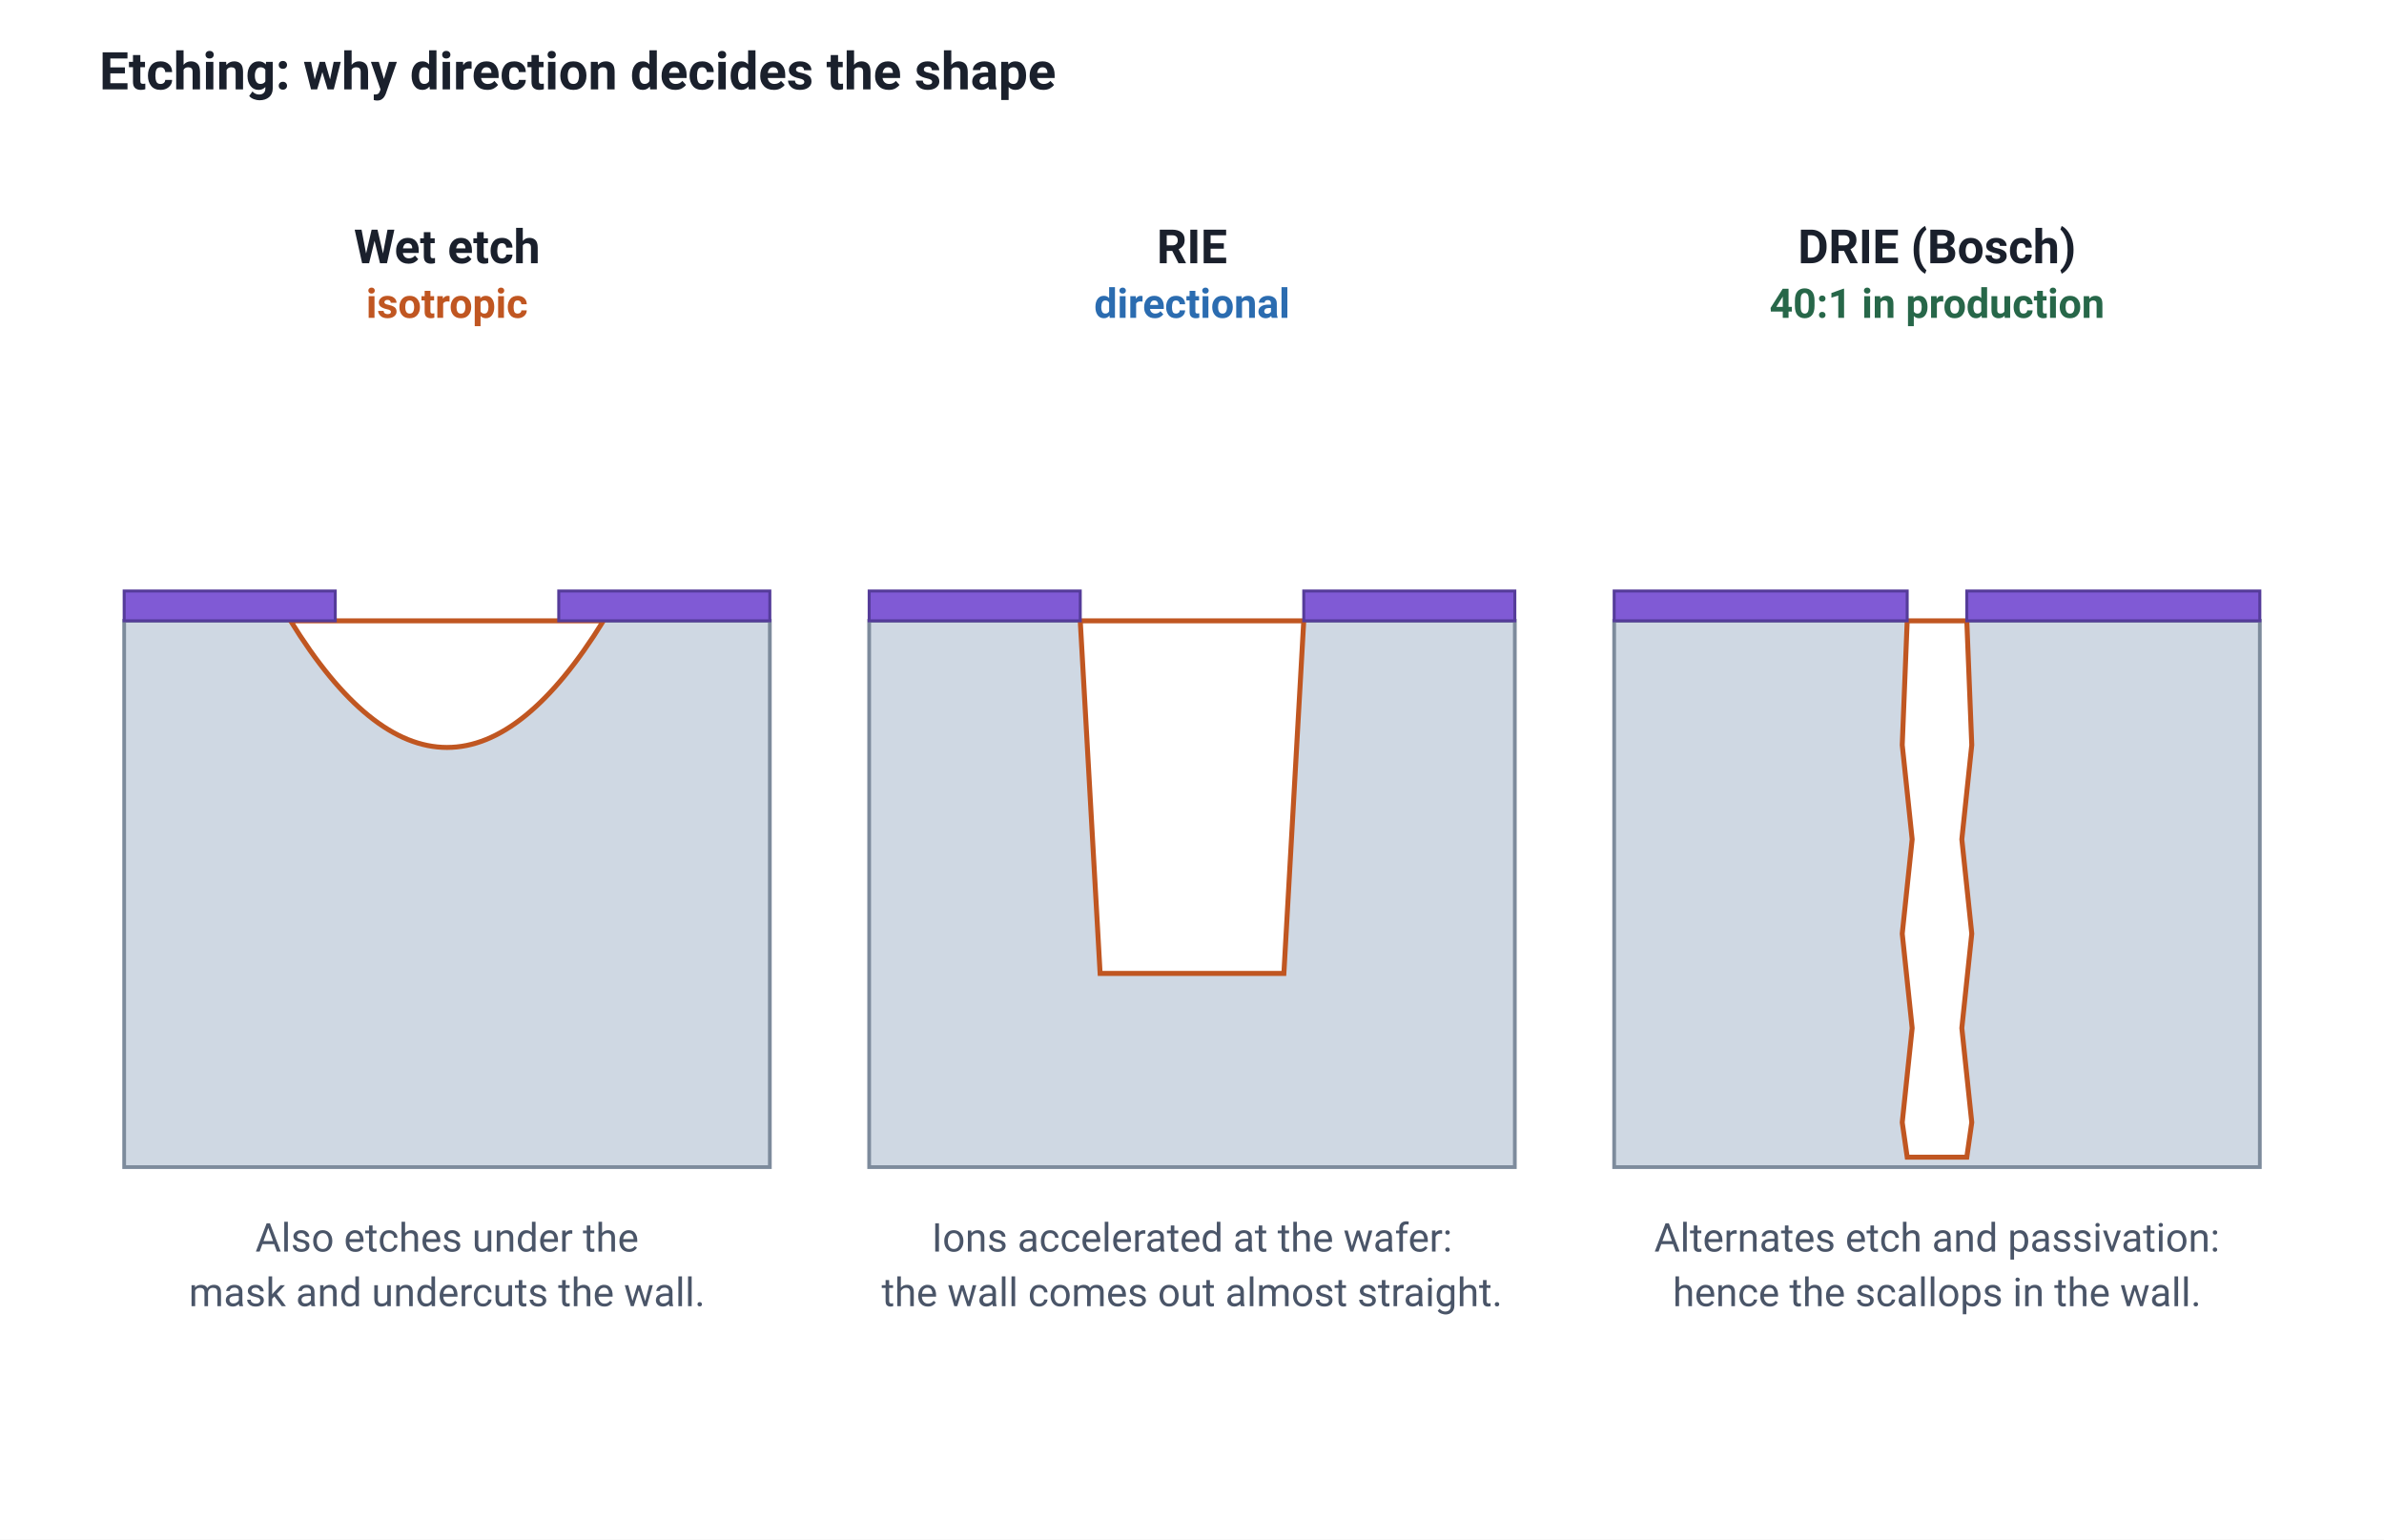
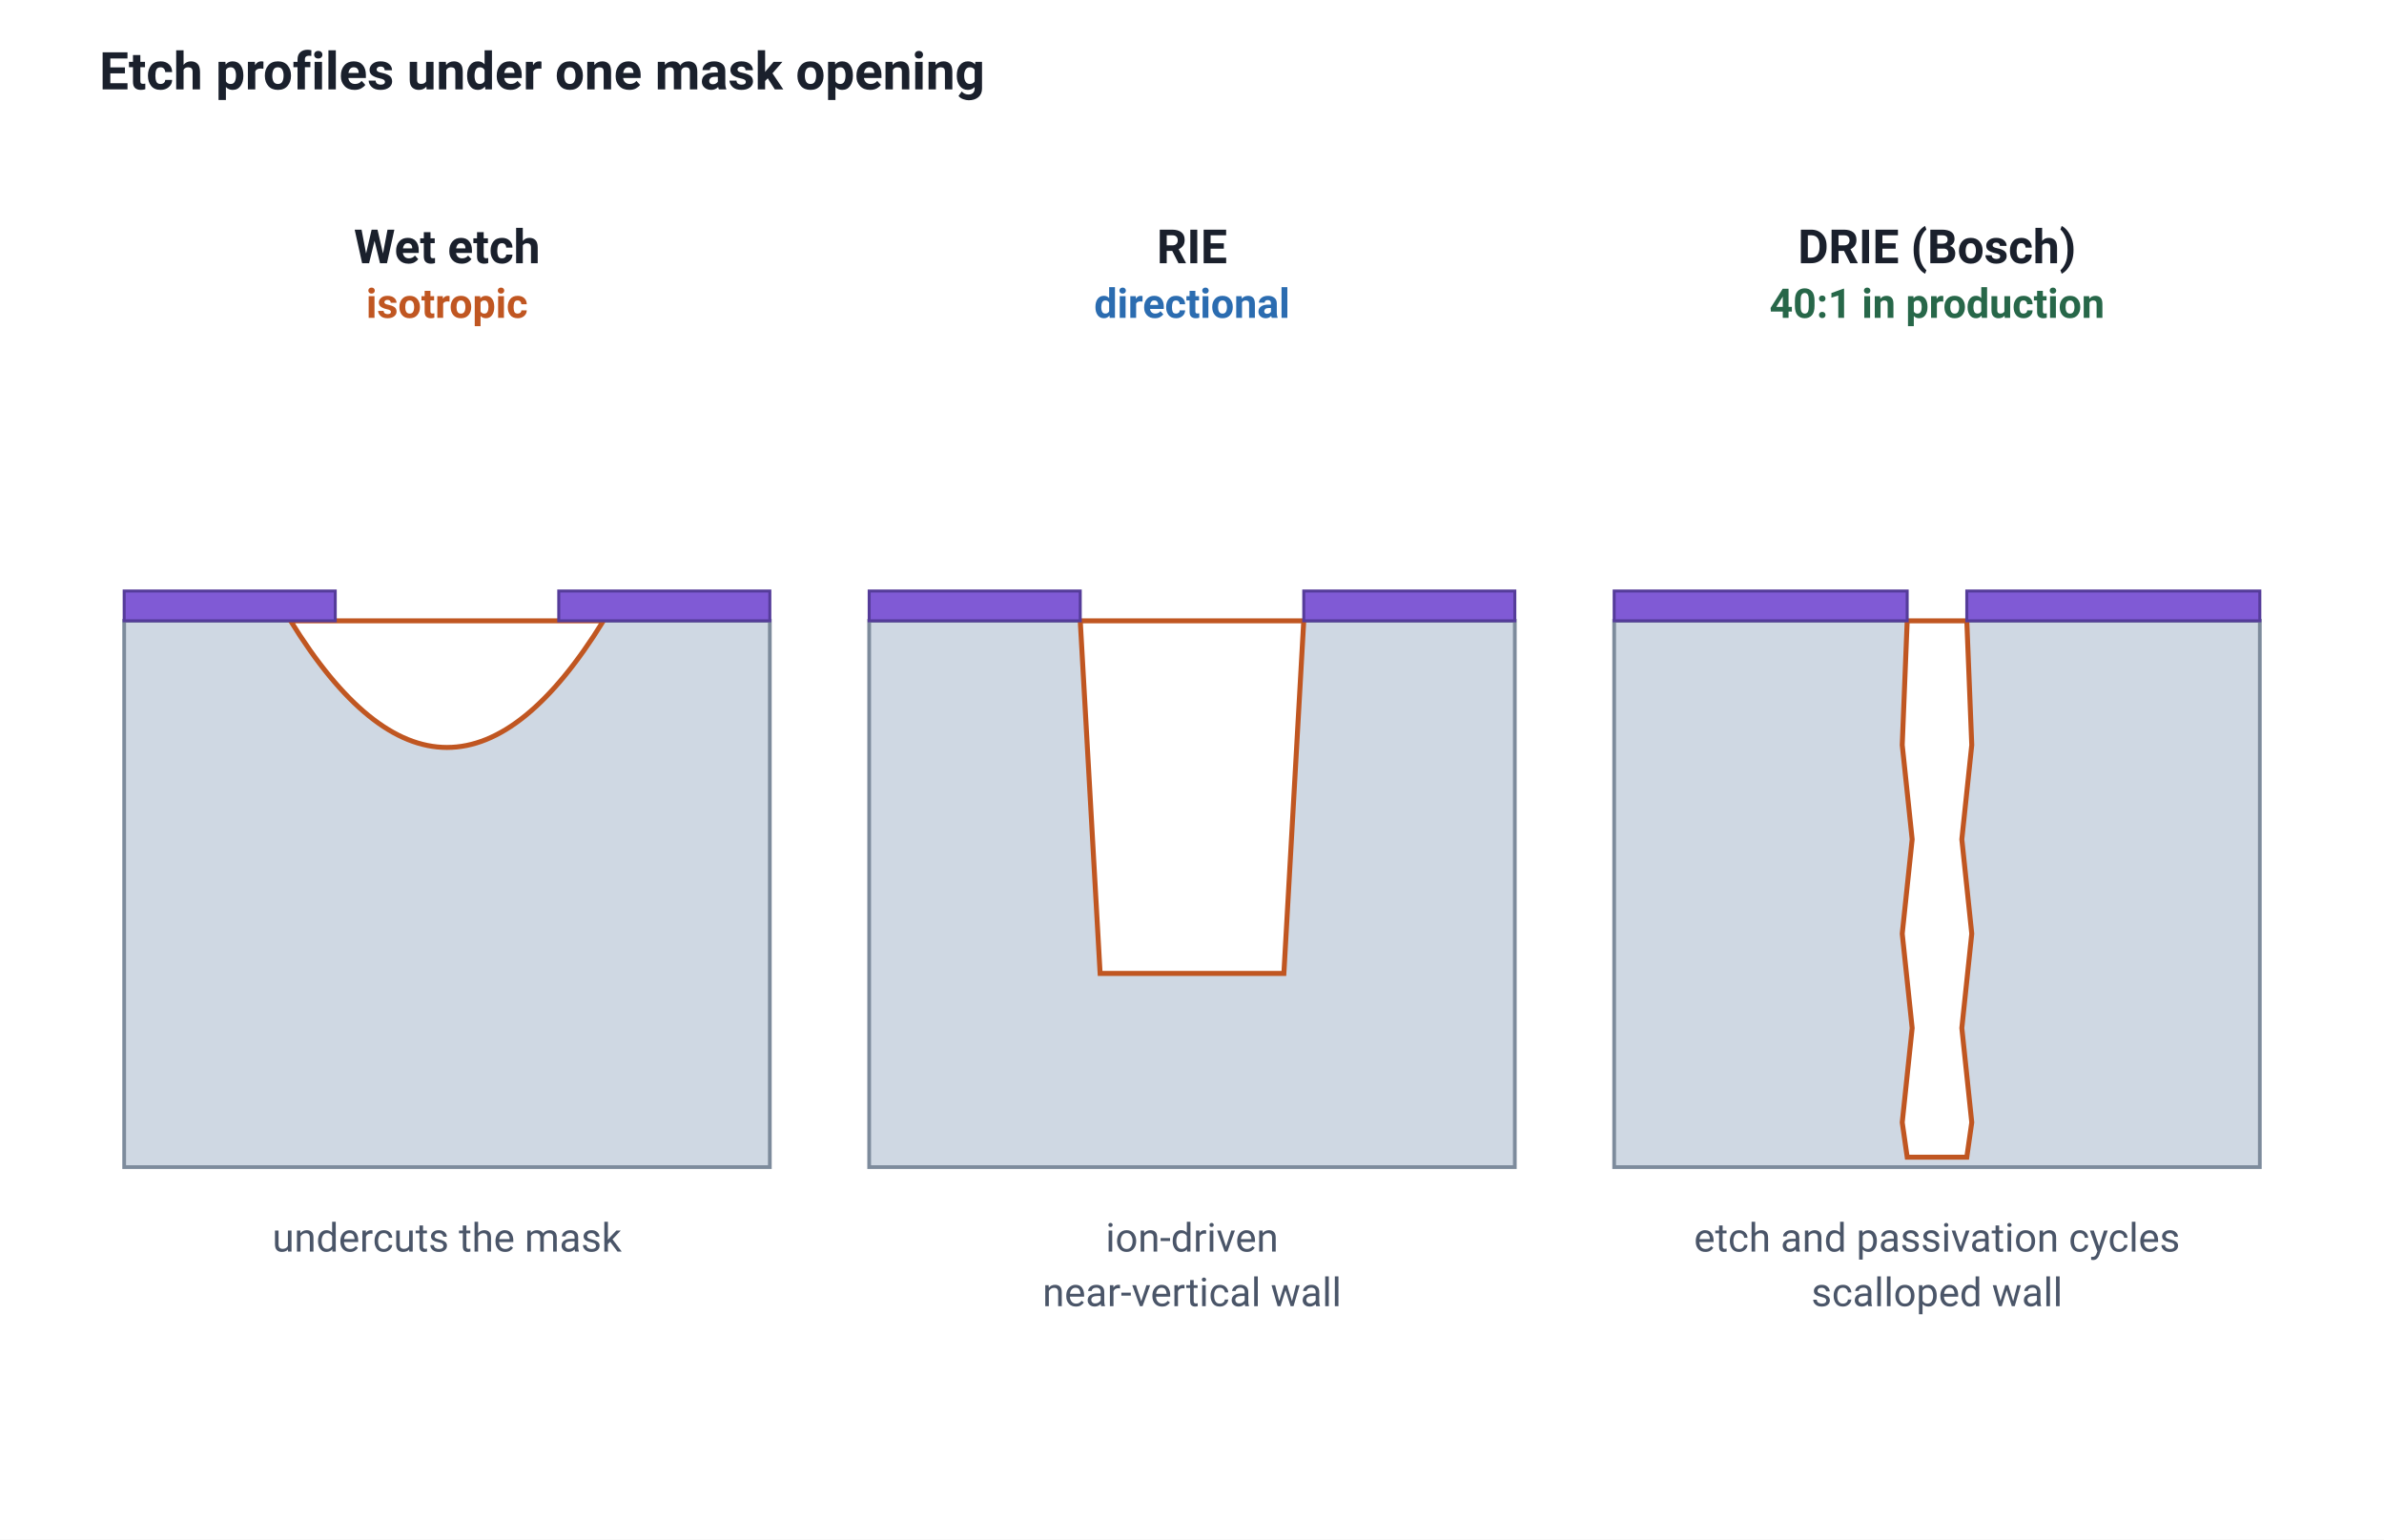
<svg xmlns="http://www.w3.org/2000/svg" width="960" height="620" viewBox="0 0 960 620" role="img">
  <rect width="960" height="620" fill="#ffffff" />
  <style>
    .h { font: 600 21px system-ui, -apple-system, "Segoe UI", Roboto, sans-serif; fill: #1a202c; }
    .sm { font: 16.5px system-ui, -apple-system, "Segoe UI", Roboto, sans-serif; fill: #3d4756; }
    .pt { font: 600 19px system-ui, -apple-system, "Segoe UI", Roboto, sans-serif; fill: #1a202c; }
    .tag { font: 600 16.5px system-ui, -apple-system, "Segoe UI", Roboto, sans-serif; }
    .si { fill: #cfd8e3; stroke: #7d8b9c; stroke-width: 1.5; }
    .mk { fill: #805ad5; stroke: #553c9a; stroke-width: 1.2; }
    .pit { fill: #ffffff; stroke: #c05621; stroke-width: 2; }
    .note { font: 16px system-ui, -apple-system, "Segoe UI", Roboto, sans-serif; fill: #4a5568; }
    .lead { fill: none; stroke: #718096; stroke-width: 1.2; stroke-dasharray: 4 3; }
  </style>
-   <text class="h" x="40" y="36">Etching: why direction decides the shape</text>
+   <text class="h" x="40" y="36">Etch profiles under one mask opening</text>
  <text class="pt" x="180" y="106" text-anchor="middle">Wet etch</text>
  <text class="tag" x="180" y="128" text-anchor="middle" fill="#c05621">isotropic</text>
  <rect class="si" x="50" y="250" width="260" height="220" />
  <path class="pit" d="M 117,250 Q 180,352 243,250 Z" />
  <path class="mk" d="M 50,238 L 135,238 L 135,250 L 50,250 Z" />
  <path class="mk" d="M 225,238 L 310,238 L 310,250 L 225,250 Z" />
-   <text class="note" x="180" y="504" text-anchor="middle">Also etches under the</text>
-   <text class="note" x="180" y="526" text-anchor="middle">mask and undercuts the wall.</text>
+   <text class="note" x="180" y="504" text-anchor="middle">undercuts the mask</text>
  <text class="pt" x="480" y="106" text-anchor="middle">RIE</text>
  <text class="tag" x="480" y="128" text-anchor="middle" fill="#2b6cb0">directional</text>
  <rect class="si" x="350" y="250" width="260" height="220" />
  <path class="pit" d="M 435,250 L 443,392 L 517,392 L 525,250 Z" />
  <path class="mk" d="M 350,238 L 435,238 L 435,250 L 350,250 Z" />
  <path class="mk" d="M 525,238 L 610,238 L 610,250 L 525,250 Z" />
-   <text class="note" x="480" y="504" text-anchor="middle">Ions accelerated at the wafer:</text>
-   <text class="note" x="480" y="526" text-anchor="middle">the wall comes out almost straight.</text>
+   <text class="note" x="480" y="504" text-anchor="middle">ion-driven</text>
+   <text class="note" x="480" y="526" text-anchor="middle">near-vertical wall</text>
  <text class="pt" x="780" y="106" text-anchor="middle">DRIE (Bosch)</text>
  <text class="tag" x="780" y="128" text-anchor="middle" fill="#276749">40:1 in production</text>
  <rect class="si" x="650" y="250" width="260" height="220" />
  <path class="pit" d="M 768,250 L 766,300 L 770,338 L 766,376 L 770,414 L 766,452 L 768,466 L 792,466 L 794,452 L 790,414 L 794,376 L 790,338 L 794,300 L 792,250 Z" />
  <path class="mk" d="M 650,238 L 768,238 L 768,250 L 650,250 Z" />
  <path class="mk" d="M 792,238 L 910,238 L 910,250 L 792,250 Z" />
-   <text class="note" x="780" y="504" text-anchor="middle">Alternates etch and passivation:</text>
-   <text class="note" x="780" y="526" text-anchor="middle">hence the scallops in the wall.</text>
+   <text class="note" x="780" y="504" text-anchor="middle">etch and passivation cycles</text>
+   <text class="note" x="780" y="526" text-anchor="middle">scalloped wall</text>
</svg>
